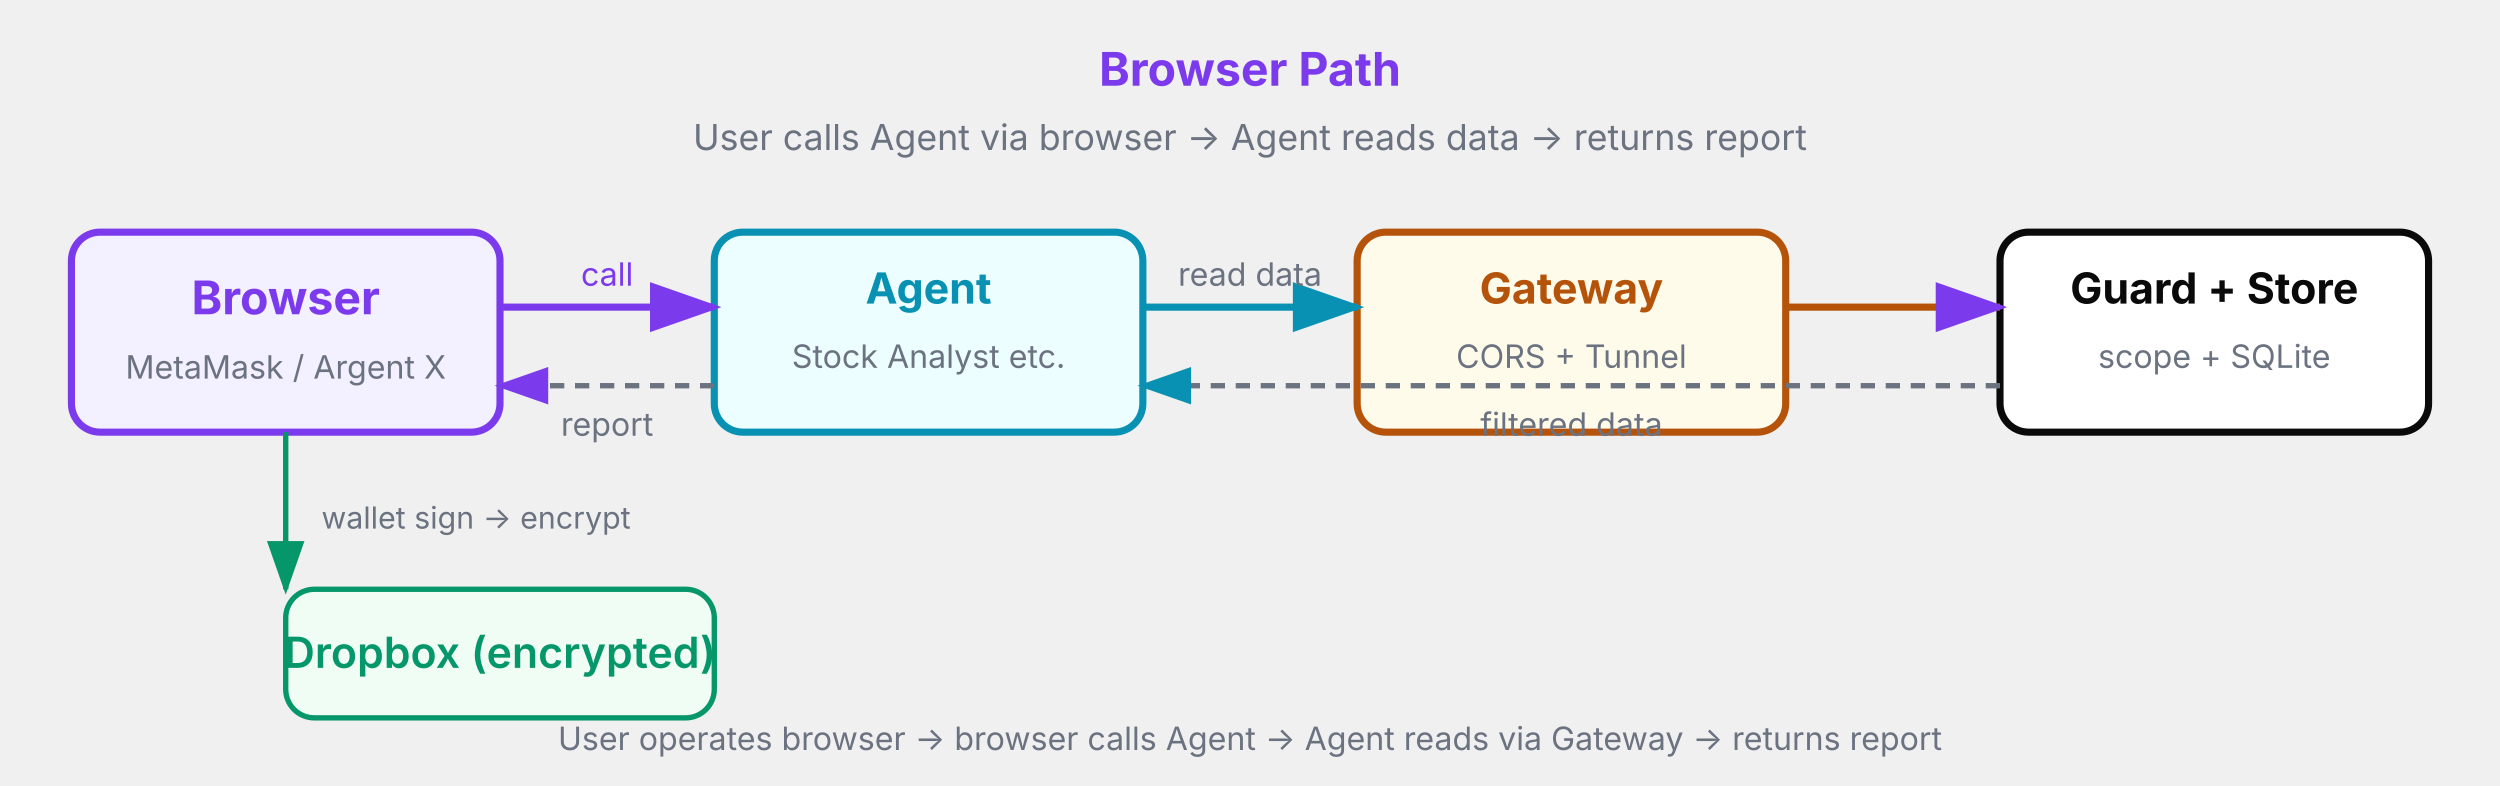
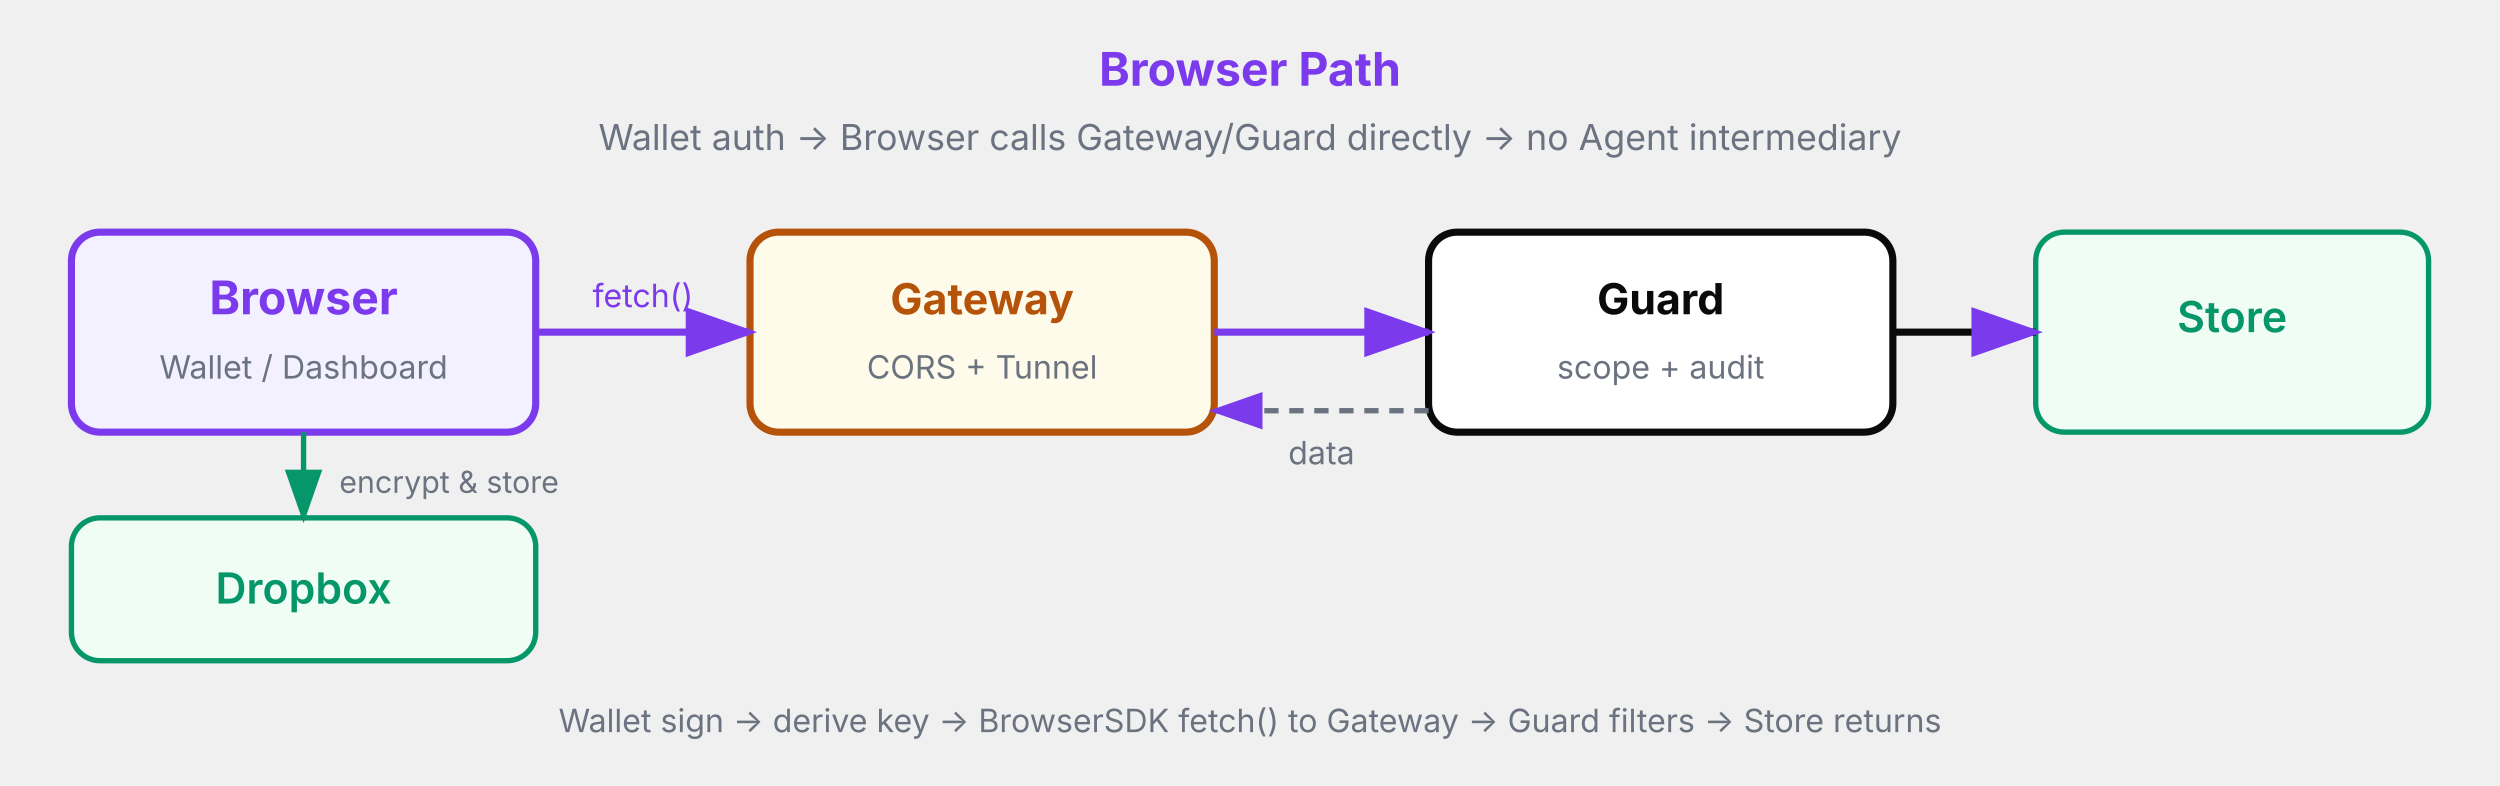
<svg xmlns="http://www.w3.org/2000/svg" viewBox="0 0 700 220" role="img" aria-label="Browser path">
  <defs>
    <marker id="a" markerWidth="10" markerHeight="7" refX="9" refY="3.5" orient="auto">
      <polygon points="0 0,10 3.5,0 7" fill="#7C3AED" />
    </marker>
    <marker id="g" markerWidth="10" markerHeight="7" refX="9" refY="3.5" orient="auto">
      <polygon points="0 0,10 3.5,0 7" fill="#059669" />
    </marker>
-     <marker id="b" markerWidth="10" markerHeight="7" refX="9" refY="3.5" orient="auto">
-       <polygon points="0 0,10 3.5,0 7" fill="#0891B2" />
-     </marker>
  </defs>
  <text x="350" y="24" text-anchor="middle" fill="#7C3AED" font-size="13" font-family="Inter, system-ui, sans-serif" font-weight="700">Browser Path</text>
-   <text x="350" y="42" text-anchor="middle" fill="#6B7280" font-size="10" font-family="Inter, system-ui, sans-serif">User calls Agent via browser → Agent reads data → returns report</text>
-   <rect x="20" y="65" width="120" height="56" rx="8" fill="#F3F0FF" stroke="#7C3AED" stroke-width="2" />
-   <text x="80" y="88" text-anchor="middle" fill="#7C3AED" font-size="13" font-family="Inter, system-ui, sans-serif" font-weight="700">Browser</text>
-   <text x="80" y="106" text-anchor="middle" fill="#6B7280" font-size="9" font-family="Inter, system-ui, sans-serif">MetaMask / Argent X</text>
-   <rect x="200" y="65" width="120" height="56" rx="8" fill="#ECFEFF" stroke="#0891B2" stroke-width="2" />
-   <text x="260" y="85" text-anchor="middle" fill="#0891B2" font-size="12" font-family="Inter, system-ui, sans-serif" font-weight="700">Agent</text>
-   <text x="260" y="103" text-anchor="middle" fill="#6B7280" font-size="9" font-family="Inter, system-ui, sans-serif">Stock Analyst etc.</text>
-   <rect x="380" y="65" width="120" height="56" rx="8" fill="#FFFBEB" stroke="#B45309" stroke-width="2" />
-   <text x="440" y="85" text-anchor="middle" fill="#B45309" font-size="12" font-family="Inter, system-ui, sans-serif" font-weight="700">Gateway</text>
-   <text x="440" y="103" text-anchor="middle" fill="#6B7280" font-size="9" font-family="Inter, system-ui, sans-serif">CORS + Tunnel</text>
-   <rect x="560" y="65" width="120" height="56" rx="8" fill="#FFFFFF" stroke="#0A0A0A" stroke-width="2" />
-   <text x="620" y="85" text-anchor="middle" fill="#0A0A0A" font-size="12" font-family="Inter, system-ui, sans-serif" font-weight="700">Guard + Store</text>
-   <text x="620" y="103" text-anchor="middle" fill="#6B7280" font-size="9" font-family="Inter, system-ui, sans-serif">scope + SQLite</text>
-   <rect x="80" y="165" width="120" height="36" rx="8" fill="#F0FDF4" stroke="#059669" stroke-width="1.5" />
-   <text x="140" y="187" text-anchor="middle" fill="#059669" font-size="12" font-family="Inter, system-ui, sans-serif" font-weight="600">Dropbox (encrypted)</text>
-   <line x1="140" y1="86" x2="200" y2="86" stroke="#7C3AED" stroke-width="2" marker-end="url(#a)" />
-   <text x="170" y="80" text-anchor="middle" fill="#7C3AED" font-size="9" font-family="Inter, system-ui, sans-serif">call</text>
-   <line x1="320" y1="86" x2="380" y2="86" stroke="#0891B2" stroke-width="2" marker-end="url(#b)" />
-   <text x="350" y="80" text-anchor="middle" fill="#6B7280" font-size="9" font-family="Inter, system-ui, sans-serif">read data</text>
-   <line x1="500" y1="86" x2="560" y2="86" stroke="#B45309" stroke-width="2" marker-end="url(#a)" />
-   <line x1="560" y1="108" x2="320" y2="108" stroke="#6B7280" stroke-width="1.5" stroke-dasharray="4 3" marker-end="url(#b)" />
-   <text x="440" y="122" text-anchor="middle" fill="#6B7280" font-size="9" font-family="Inter, system-ui, sans-serif">filtered data</text>
-   <line x1="200" y1="108" x2="140" y2="108" stroke="#6B7280" stroke-width="1.5" stroke-dasharray="4 3" marker-end="url(#a)" />
-   <text x="170" y="122" text-anchor="middle" fill="#6B7280" font-size="9" font-family="Inter, system-ui, sans-serif">report</text>
-   <line x1="80" y1="121" x2="80" y2="165" stroke="#059669" stroke-width="1.5" marker-end="url(#g)" />
-   <text x="90" y="148" text-anchor="start" fill="#6B7280" font-size="8.5" font-family="Inter, system-ui, sans-serif">wallet sign → encrypt</text>
-   <text x="350" y="210" text-anchor="middle" fill="#6B7280" font-size="9" font-family="Inter, system-ui, sans-serif">User operates browser → browser calls Agent → Agent reads via Gateway → returns report</text>
+   <text x="350" y="42" text-anchor="middle" fill="#6B7280" font-size="10" font-family="Inter, system-ui, sans-serif">Wallet auth → Browser calls Gateway/Guard directly → no Agent intermediary</text>
+   <rect x="20" y="65" width="130" height="56" rx="8" fill="#F3F0FF" stroke="#7C3AED" stroke-width="2" />
+   <text x="85" y="88" text-anchor="middle" fill="#7C3AED" font-size="13" font-family="Inter, system-ui, sans-serif" font-weight="700">Browser</text>
+   <text x="85" y="106" text-anchor="middle" fill="#6B7280" font-size="9" font-family="Inter, system-ui, sans-serif">Wallet / Dashboard</text>
+   <rect x="210" y="65" width="130" height="56" rx="8" fill="#FFFBEB" stroke="#B45309" stroke-width="2" />
+   <text x="275" y="88" text-anchor="middle" fill="#B45309" font-size="12" font-family="Inter, system-ui, sans-serif" font-weight="700">Gateway</text>
+   <text x="275" y="106" text-anchor="middle" fill="#6B7280" font-size="9" font-family="Inter, system-ui, sans-serif">CORS + Tunnel</text>
+   <rect x="400" y="65" width="130" height="56" rx="8" fill="#FFFFFF" stroke="#0A0A0A" stroke-width="2" />
+   <text x="465" y="88" text-anchor="middle" fill="#0A0A0A" font-size="12" font-family="Inter, system-ui, sans-serif" font-weight="700">Guard</text>
+   <text x="465" y="106" text-anchor="middle" fill="#6B7280" font-size="9" font-family="Inter, system-ui, sans-serif">scope + audit</text>
+   <rect x="570" y="65" width="110" height="56" rx="8" fill="#F0FDF4" stroke="#059669" stroke-width="1.5" />
+   <text x="625" y="93" text-anchor="middle" fill="#059669" font-size="12" font-family="Inter, system-ui, sans-serif" font-weight="600">Store</text>
+   <rect x="20" y="145" width="130" height="40" rx="8" fill="#F0FDF4" stroke="#059669" stroke-width="1.5" />
+   <text x="85" y="169" text-anchor="middle" fill="#059669" font-size="12" font-family="Inter, system-ui, sans-serif" font-weight="600">Dropbox</text>
+   <line x1="150" y1="93" x2="210" y2="93" stroke="#7C3AED" stroke-width="2" marker-end="url(#a)" />
+   <text x="180" y="86" text-anchor="middle" fill="#7C3AED" font-size="9" font-family="Inter, system-ui, sans-serif">fetch()</text>
+   <line x1="340" y1="93" x2="400" y2="93" stroke="#7C3AED" stroke-width="2" marker-end="url(#a)" />
+   <line x1="530" y1="93" x2="570" y2="93" stroke="#0A0A0A" stroke-width="2" marker-end="url(#a)" />
+   <line x1="400" y1="115" x2="340" y2="115" stroke="#6B7280" stroke-width="1.5" stroke-dasharray="4 3" marker-end="url(#a)" />
+   <text x="370" y="130" text-anchor="middle" fill="#6B7280" font-size="9" font-family="Inter, system-ui, sans-serif">data</text>
+   <line x1="85" y1="121" x2="85" y2="145" stroke="#059669" stroke-width="1.5" marker-end="url(#g)" />
+   <text x="95" y="138" text-anchor="start" fill="#6B7280" font-size="8.5" font-family="Inter, system-ui, sans-serif">encrypt &amp; store</text>
+   <text x="350" y="205" text-anchor="middle" fill="#6B7280" font-size="9" font-family="Inter, system-ui, sans-serif">Wallet sign → derive key → BrowserSDK fetch() to Gateway → Guard filters → Store returns</text>
</svg>
